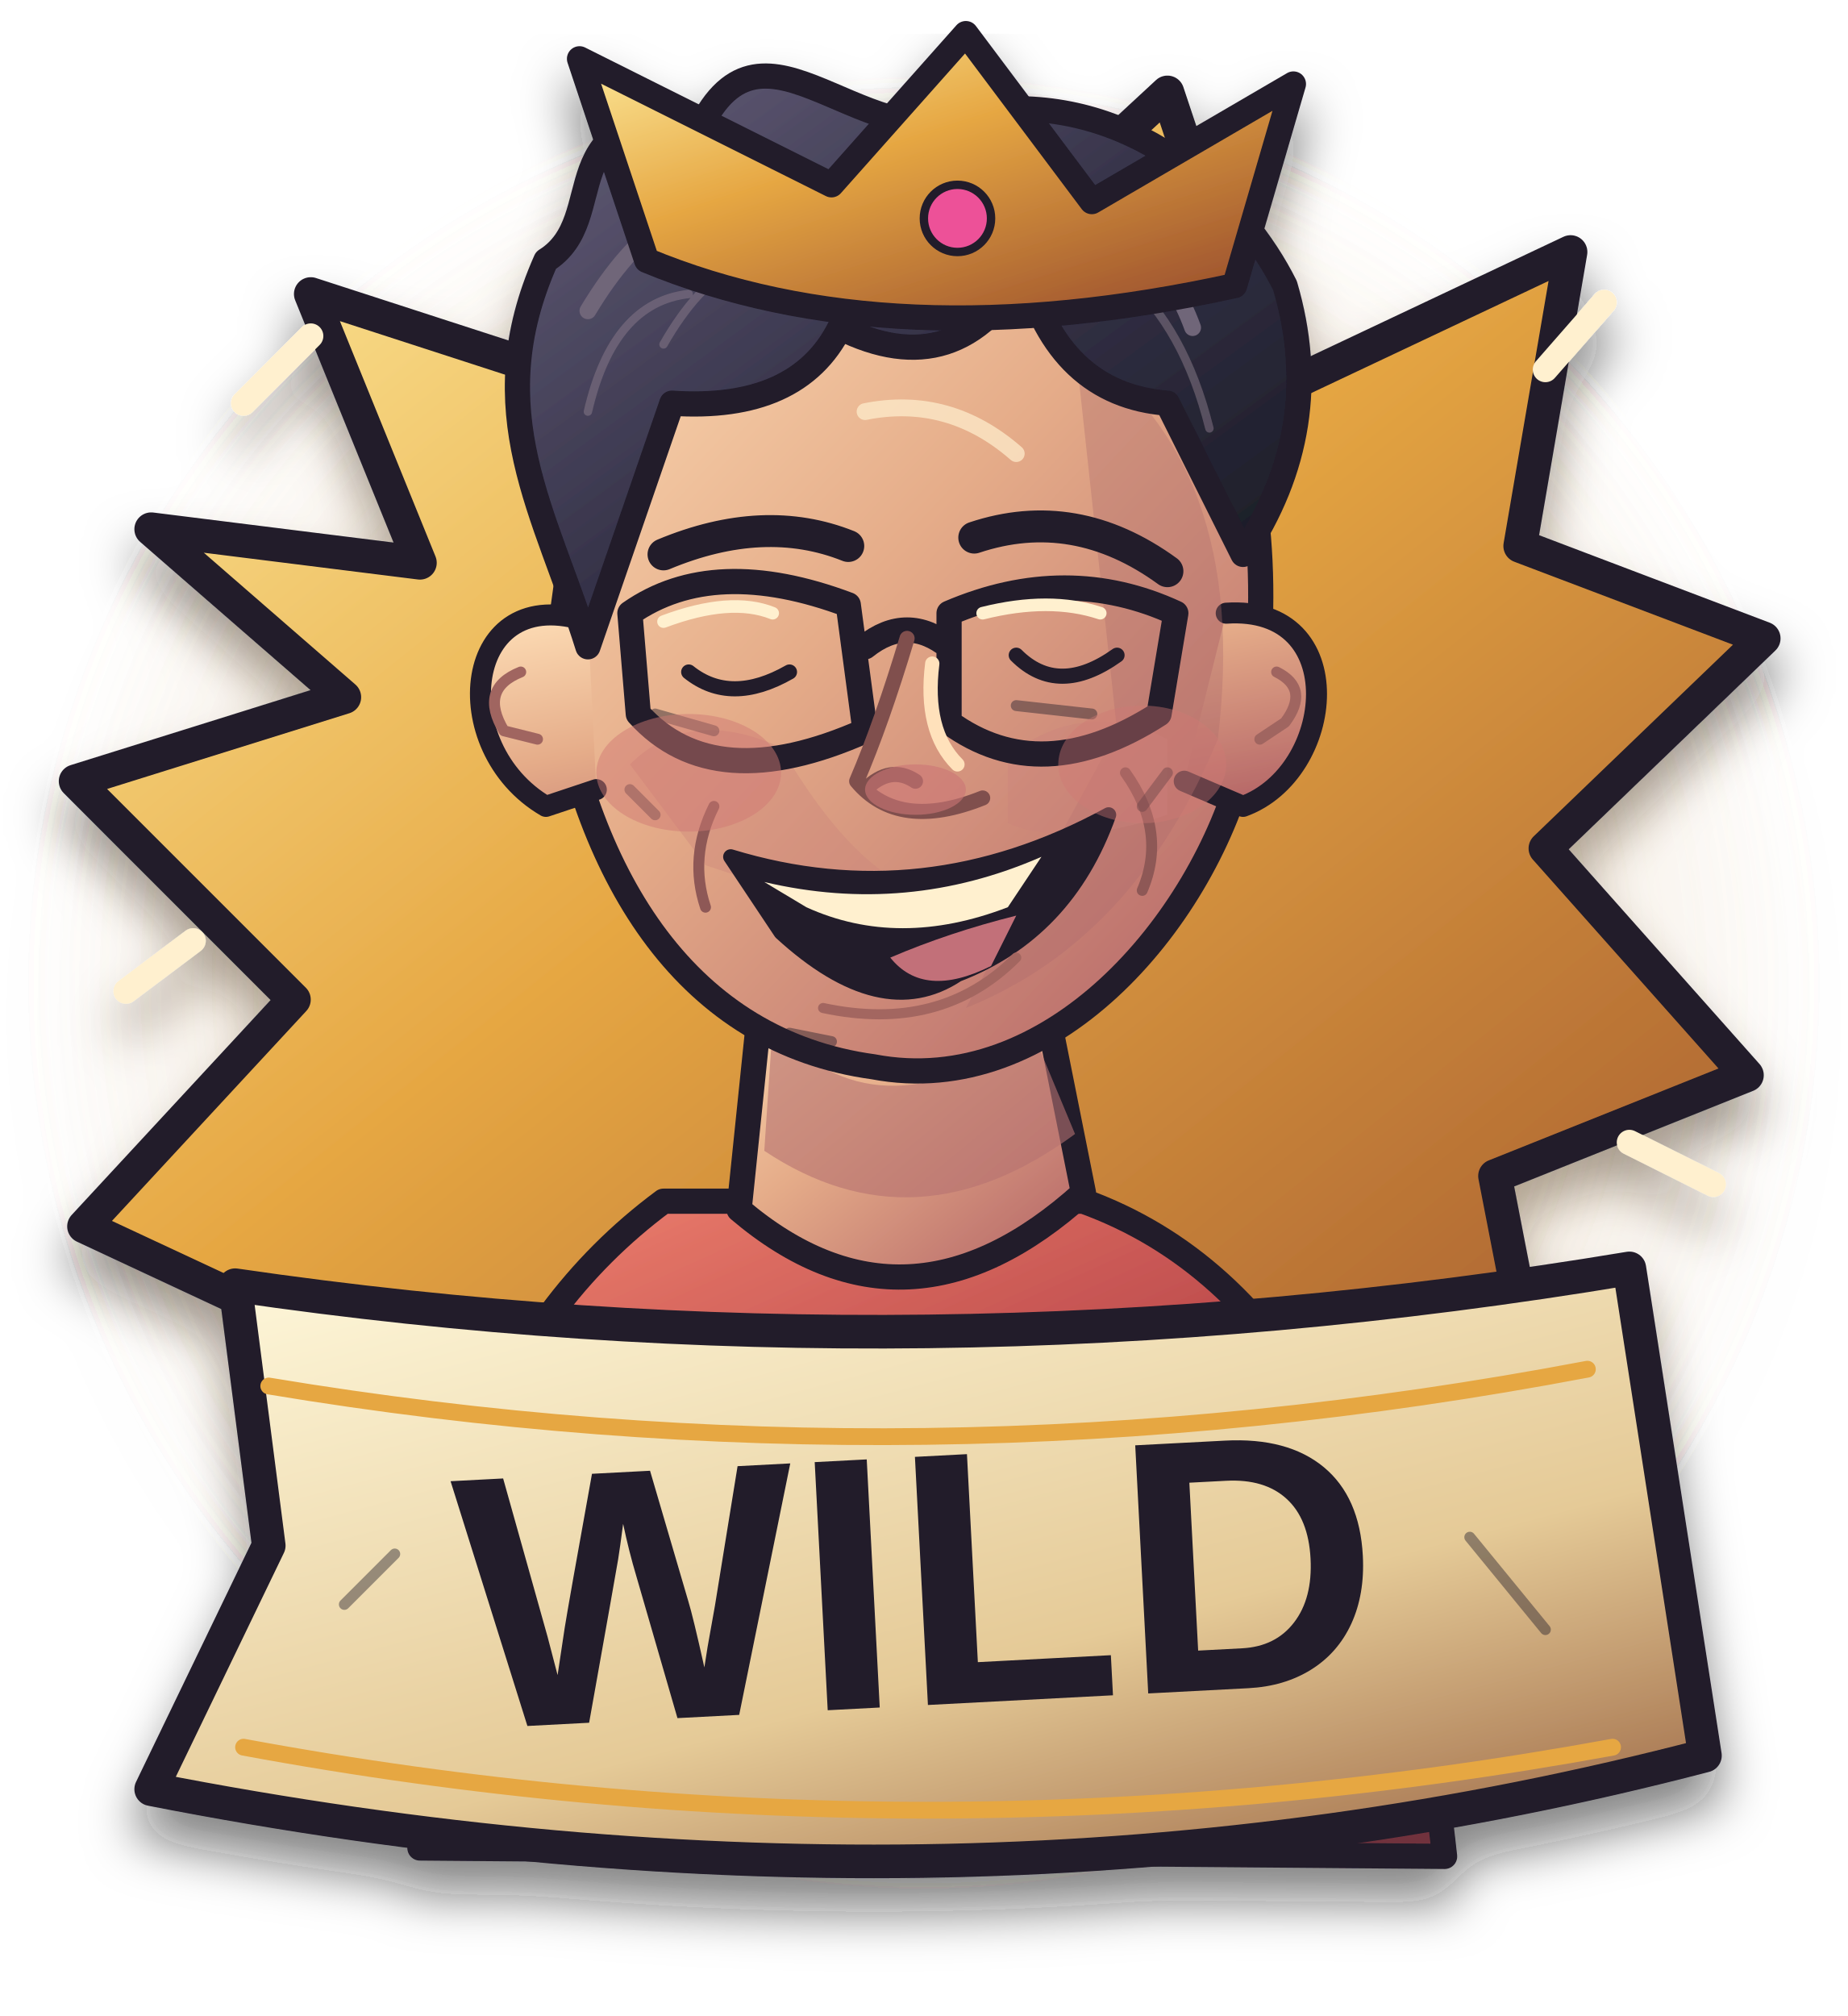
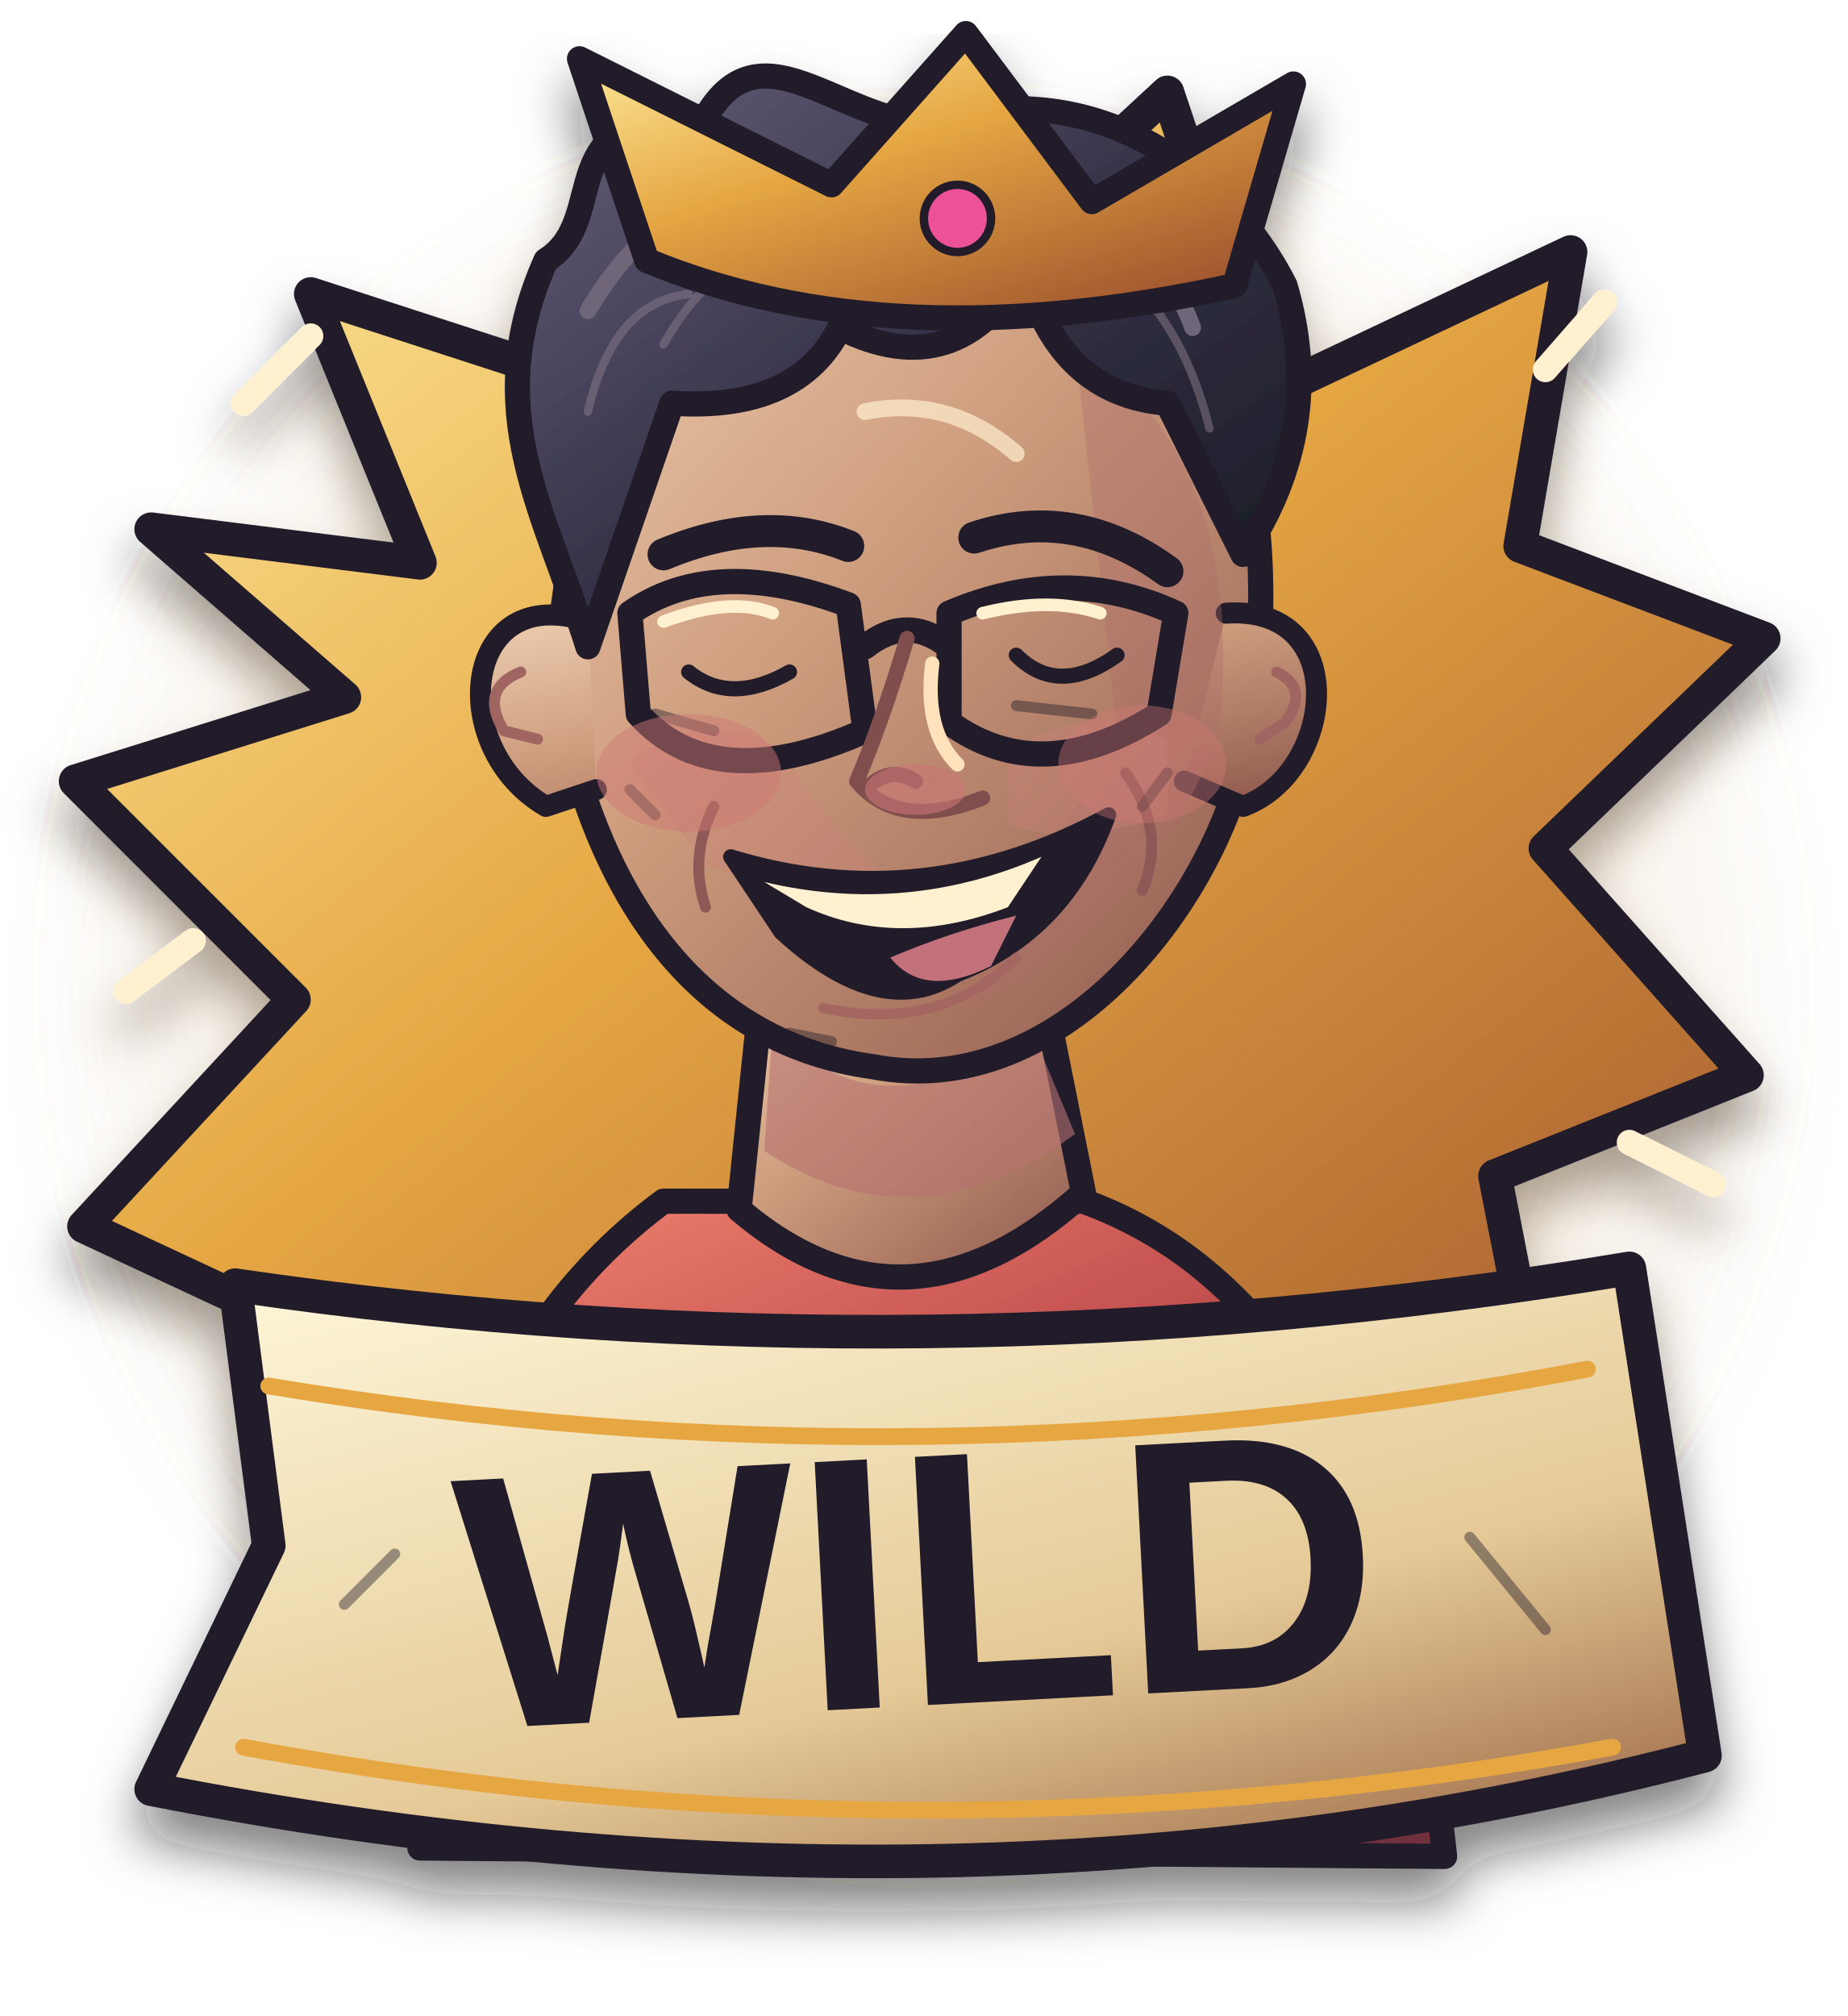
<svg xmlns="http://www.w3.org/2000/svg" viewBox="0 0 220 240" role="img" aria-labelledby="title">
  <defs>
    <linearGradient id="skin" x1="0" y1="0" x2=".85" y2="1">
-       <stop stop-color="#ffe0b8" />
-       <stop offset=".48" stop-color="#e5ac89" />
-       <stop offset="1" stop-color="#b76969" />
+       <stop stop-color="#efd0b4" />
+       <stop offset=".48" stop-color="#cd9c7c" />
+       <stop offset="1" stop-color="#945f52" />
    </linearGradient>
    <linearGradient id="paper" x1="0" y1="0" x2=".7" y2="1">
      <stop stop-color="#fff9dd" />
      <stop offset=".7" stop-color="#e5ca97" />
      <stop offset="1" stop-color="#af815a" />
    </linearGradient>
    <linearGradient id="gold" x1="0" y1="0" x2=".8" y2="1">
      <stop stop-color="#fff0a3" />
      <stop offset=".45" stop-color="#e6a743" />
      <stop offset="1" stop-color="#9d522d" />
    </linearGradient>
    <linearGradient id="teal" x1="0" y1="0" x2=".8" y2="1">
-       <stop stop-color="#90e5d1" />
-       <stop offset=".5" stop-color="#4bb5a8" />
+       <stop stop-color="#9abdaf" />
+       <stop offset=".5" stop-color="#568f85" />
      <stop offset="1" stop-color="#245c63" />
    </linearGradient>
    <linearGradient id="pink" x1="0" y1="0" x2=".8" y2="1">
-       <stop stop-color="#ff9dbb" />
-       <stop offset=".5" stop-color="#d64d86" />
+       <stop stop-color="#d7a4ae" />
+       <stop offset=".5" stop-color="#a95977" />
      <stop offset="1" stop-color="#71294f" />
    </linearGradient>
    <linearGradient id="cloth" x1="0" y1="0" x2="1" y2="1">
      <stop stop-color="#66607b" />
      <stop offset=".5" stop-color="#353248" />
      <stop offset="1" stop-color="#161820" />
    </linearGradient>
    <linearGradient id="bread" x1="0" y1="0" x2=".5" y2="1">
      <stop stop-color="#ffe1a1" />
      <stop offset=".55" stop-color="#ce985e" />
      <stop offset="1" stop-color="#985335" />
    </linearGradient>
    <linearGradient id="beer" x1="0" y1="0" x2="1" y2="1">
      <stop stop-color="#b2b757" />
      <stop offset=".4" stop-color="#526941" />
      <stop offset="1" stop-color="#172d2c" />
    </linearGradient>
    <linearGradient id="red" x1="0" y1="0" x2=".7" y2="1">
      <stop stop-color="#f18370" />
      <stop offset=".5" stop-color="#be4c4d" />
      <stop offset="1" stop-color="#71333d" />
    </linearGradient>
    <radialGradient id="glow">
      <stop stop-color="#efbd7a" stop-opacity=".35" />
      <stop offset="1" stop-color="#efbd7a" stop-opacity="0" />
    </radialGradient>
    <radialGradient id="neon">
      <stop stop-color="#f05ba5" stop-opacity=".6" />
      <stop offset="1" stop-color="#f05ba5" stop-opacity="0" />
    </radialGradient>
    <filter id="shadow" x="-30%" y="-25%" width="160%" height="160%">
      <feDropShadow dx="0" dy="4" stdDeviation="3" flood-color="#100f19" flood-opacity=".52" />
    </filter>
    <filter id="bloom" x="-60%" y="-60%" width="220%" height="220%">
      <feGaussianBlur stdDeviation="3" />
    </filter>
    <pattern id="inkgrain" width="19" height="23" patternUnits="userSpaceOnUse">
      <path d="M2 4l3 1m8 12 2-1m-6 8 2 1" stroke="#fff4d4" stroke-width=".6" opacity=".15" />
      <path d="m9 8 2-1m6 14 2-1" stroke="#201b2a" stroke-width=".7" opacity=".2" />
    </pattern>
  </defs>
  <g stroke-linecap="round" stroke-linejoin="round">
    <g filter="url(#shadow)">
      <ellipse cx="110" cy="117" rx="107" ry="108" fill="url(#glow)" stroke="none" stroke-width="0" />
      <path d="M18 63L50 67L37 35L74 47L87 14L112 36L139 11L151 47L187 30L181 65L210 76L184 101L208 128L178 140L185 176L154 169L145 211L113 191L81 217L70 183L32 198L40 160L10 146L35 119L9 93L41 83Z" fill="url(#gold)" stroke="#211c2a" stroke-width="4" />
      <path d="M50 220Q48 166 79 143L129 143Q165 156 172 221Z" fill="url(#red)" stroke="#211c2a" stroke-width="3" />
      <path d="M91 115L88 144Q108 161 129 142L123 112" fill="url(#skin)" stroke="#211c2a" stroke-width="3" />
      <path d="M92 122q12 14 31 1L128 135Q109 149 91 137Z" fill="#b67170" stroke="none" stroke-width="0" opacity=".6" />
      <path d="M70 51C74 25 98 15 124 27C144 28 155 57 148 91C143 110 125 131 104 127C82 124 70 105 66 80Z" fill="url(#skin)" stroke="#211c2a" stroke-width="3" />
      <path d="M70 74C55 69 53 89 65 96L71 94M146 73C161 72 159 92 148 96L141 93" fill="url(#skin)" stroke="#211c2a" stroke-width="2.5" />
      <path d="M128 41Q149 55 145 88Q135 112 115 120L133 87Z" fill="#ad6a6b" stroke="none" stroke-width="0" opacity=".35" />
      <path d="M75 91Q82 84 93 89Q100 101 107 105L99 108Q90 105 84 103ZM120 90Q129 83 139 88L139 97Q127 101 120 98Z" fill="#ca827a" stroke="none" stroke-width="0" opacity=".36" />
      <path d="M79 66Q91 61 101 65M116 64Q128 60 139 68" fill="none" stroke="#211c2a" stroke-width="3.8" />
      <path d="M75 73Q85 66 101 72L103 87Q85 95 76 85ZM113 73Q127 67 140 73L138 85Q124 94 113 86ZM103 77Q108 73 113 77" fill="none" stroke="#211c2a" stroke-width="3" />
      <path d="M79 74q8-3 13-1M117 73q8-2 14 0" fill="none" stroke="#fff0cf" stroke-width="1.5" />
      <path d="M82 80q5 4 12 0M121 78q5 5 12 0" fill="none" stroke="#211c2a" stroke-width="1.8" />
      <path d="M108 76Q105 86 102 93Q107 99 117 95M103 94q3-3 6-1" fill="none" stroke="#80504e" stroke-width="1.8" />
      <path d="M111 79Q110 87 114 91" fill="none" stroke="#ffe1bb" stroke-width="1.7" />
      <path d="M62 80q-5 2-2 7l4 1M152 80q4 2 1 6l-3 2" fill="none" stroke="#a06560" stroke-width="1.3" />
      <path d="M103 49Q113 47 121 54" fill="none" stroke="#fff0cf" stroke-width="2" opacity=".7" />
      <path d="M87 102Q110 109 132 97Q127 111 114 116Q105 122 93 111Z" fill="#211c2a" stroke="#211c2a" stroke-width="1.8" />
      <path d="M91 105q17 4 33-3l-4 6q-13 5-24 0Z" fill="#fff0cf" stroke="none" stroke-width="0" />
      <path d="M106 114q7-3 15-5l-3 6q-8 4-12-1Z" fill="#c27079" stroke="none" stroke-width="0" />
      <path d="M85 96q-3 6-1 12M134 92q5 7 2 14" fill="none" stroke="#8e5856" stroke-width="1.3" />
      <path d="M98 120q14 3 23-6" fill="none" stroke="#a36660" stroke-width="1.2" />
      <path d="M78 85l7 2M121 84l9 1M75 94l3 3M139 92l-3 4M94 123l5 1" fill="none" stroke="#211c2a" stroke-width="1.3" opacity=".43" />
      <ellipse cx="82" cy="92" rx="11" ry="7" fill="#cf7874" stroke="none" stroke-width="0" opacity=".48" />
      <ellipse cx="136" cy="91" rx="10" ry="7" fill="#cf7874" stroke="none" stroke-width="0" opacity=".4" />
      <ellipse cx="109" cy="94" rx="6" ry="3" fill="#cb7475" stroke="none" stroke-width="0" opacity=".6" />
      <path d="M70 77C65 61 57 49 65 31C73 26 65 13 84 14C92 0 104 21 119 13C136 12 148 24 153 34Q158 51 148 66L139 48Q126 47 122 32Q114 46 100 39Q95 49 80 48Z" fill="url(#cloth)" stroke="#211c2a" stroke-width="3" />
      <path d="M70 37q9-15 20-13M87 20q13 11 25 4M126 23q12 5 16 16" fill="none" stroke="#706679" stroke-width="2" />
      <path d="M70 49q3-13 12-14M79 41q8-14 18-9M107 32q9 3 13-5M134 33q7 6 10 18" fill="none" stroke="#8c7c8b" stroke-width="1" opacity=".5" />
      <path d="M77 31L69 7L99 22L115 4L130 24L154 10L147 34Q106 43 77 31Z" fill="url(#gold)" stroke="#211c2a" stroke-width="3" />
      <ellipse cx="114" cy="26" rx="4" ry="4" fill="#ed5198" stroke="#211c2a" stroke-width="1" />
      <path d="M28 153Q110 165 194 151L203 209Q115 232 18 213L32 184Z" fill="url(#paper)" stroke="#211c2a" stroke-width="4" />
      <path d="M32 165Q110 178 189 163M29 208Q110 223 192 208" fill="none" stroke="#e6a743" stroke-width="2" />
      <text x="110" y="203" font-family="Arial,sans-serif" font-size="43" font-weight="900" text-anchor="middle" fill="#211c2a" transform="rotate(-3 110 203)">WILD</text>
      <path d="M29 48l8-8m147 4 7-8M15 118l8-6M194 136l10 5" fill="none" stroke="#fff0cf" stroke-width="3" />
      <path d="M47 185l-6 6M175 183l9 11" fill="none" stroke="#211c2a" stroke-width="1.3" opacity=".43" />
    </g>
  </g>
</svg>
